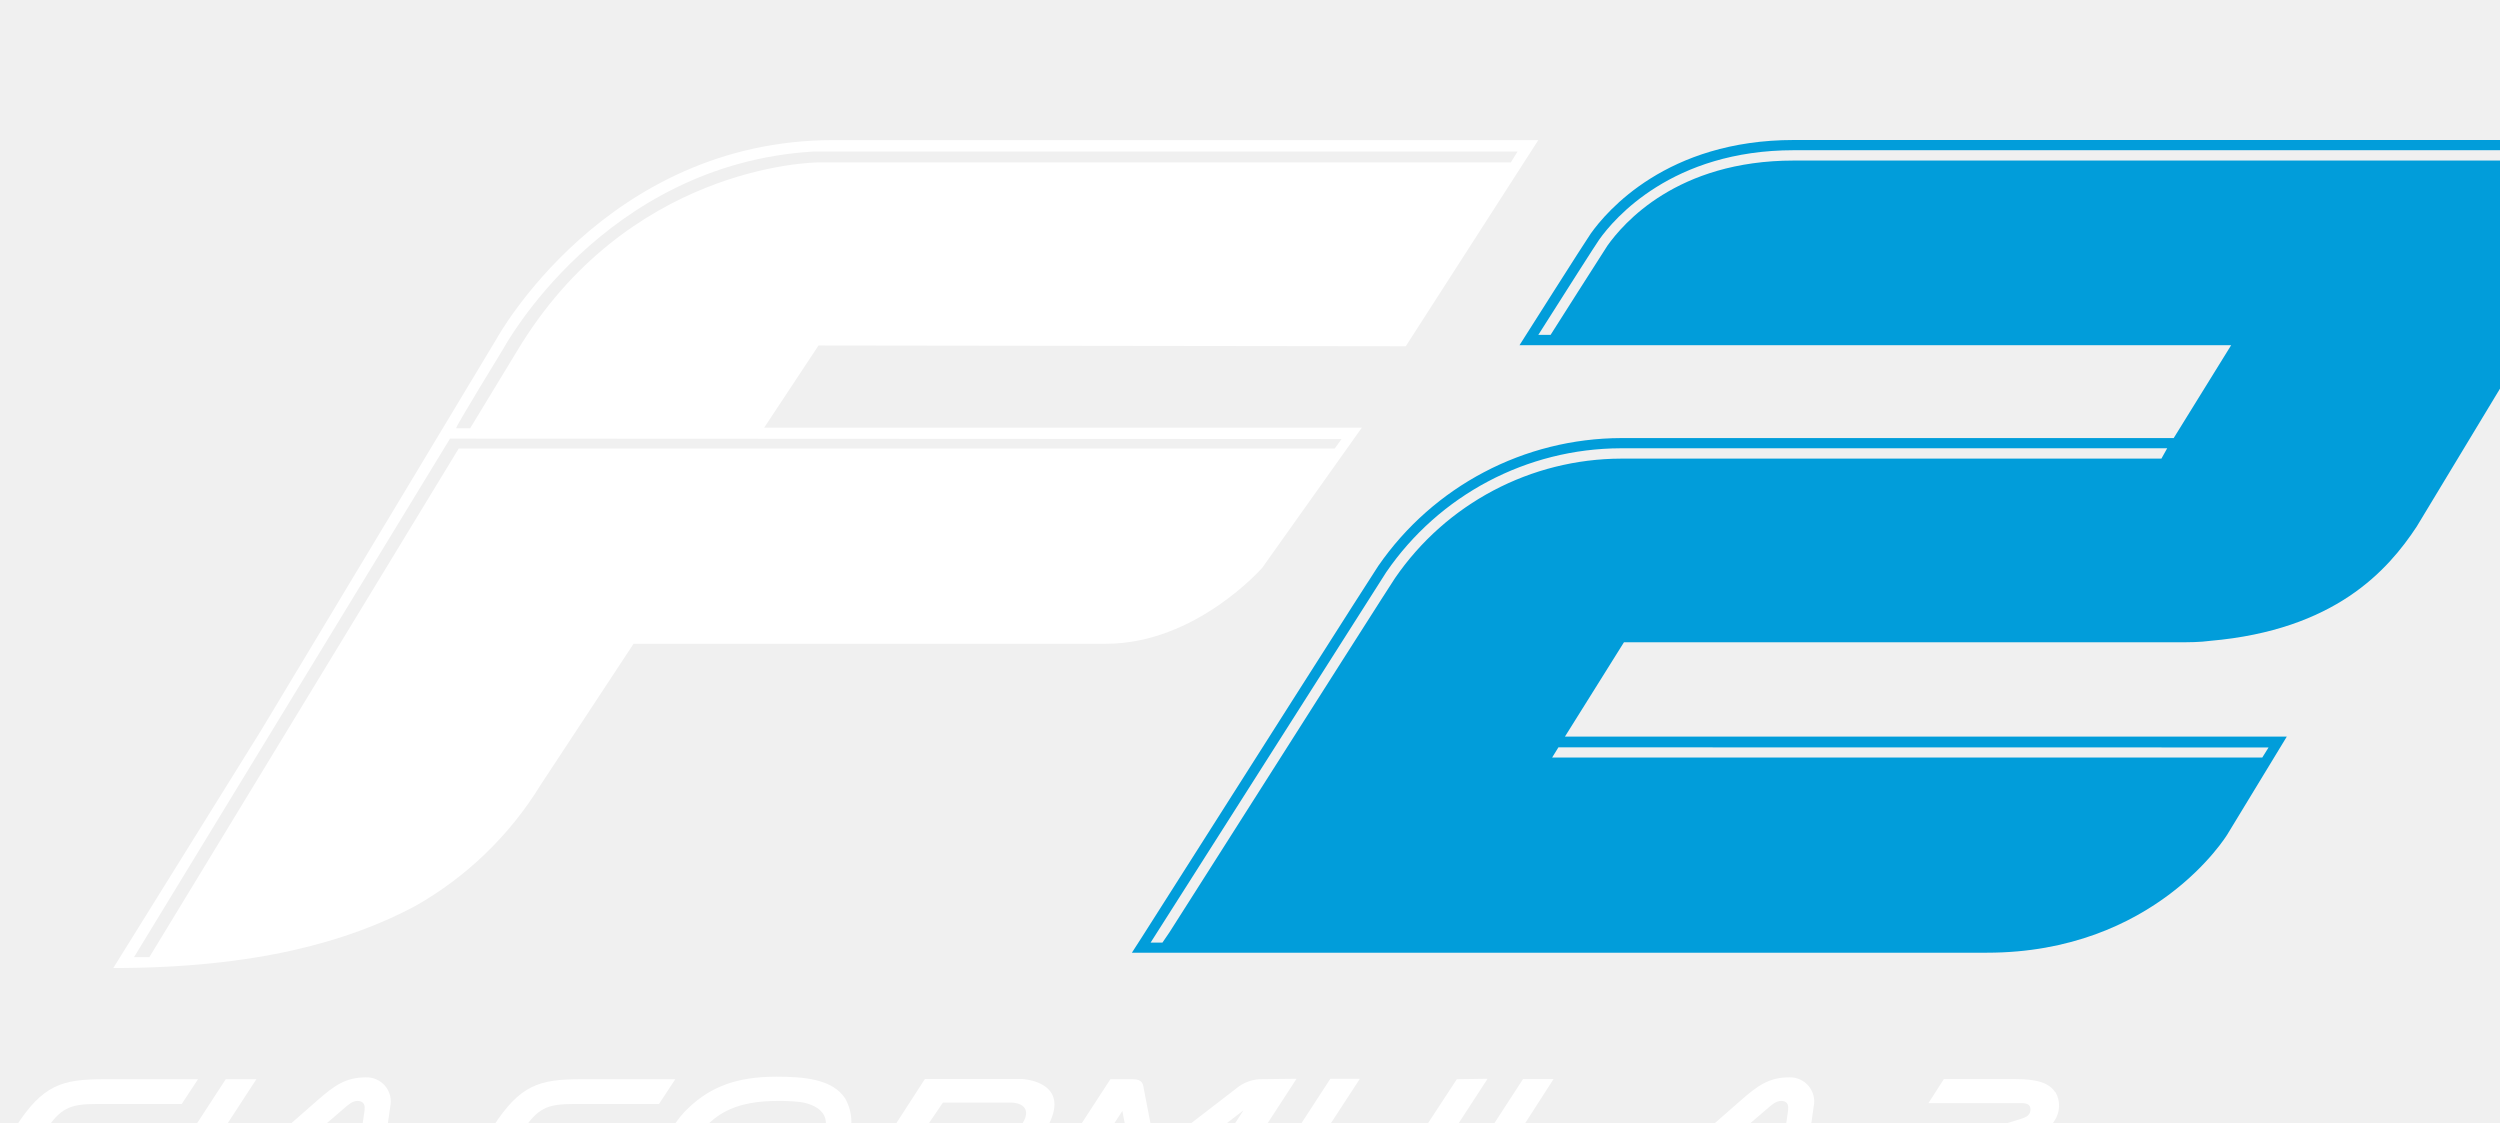
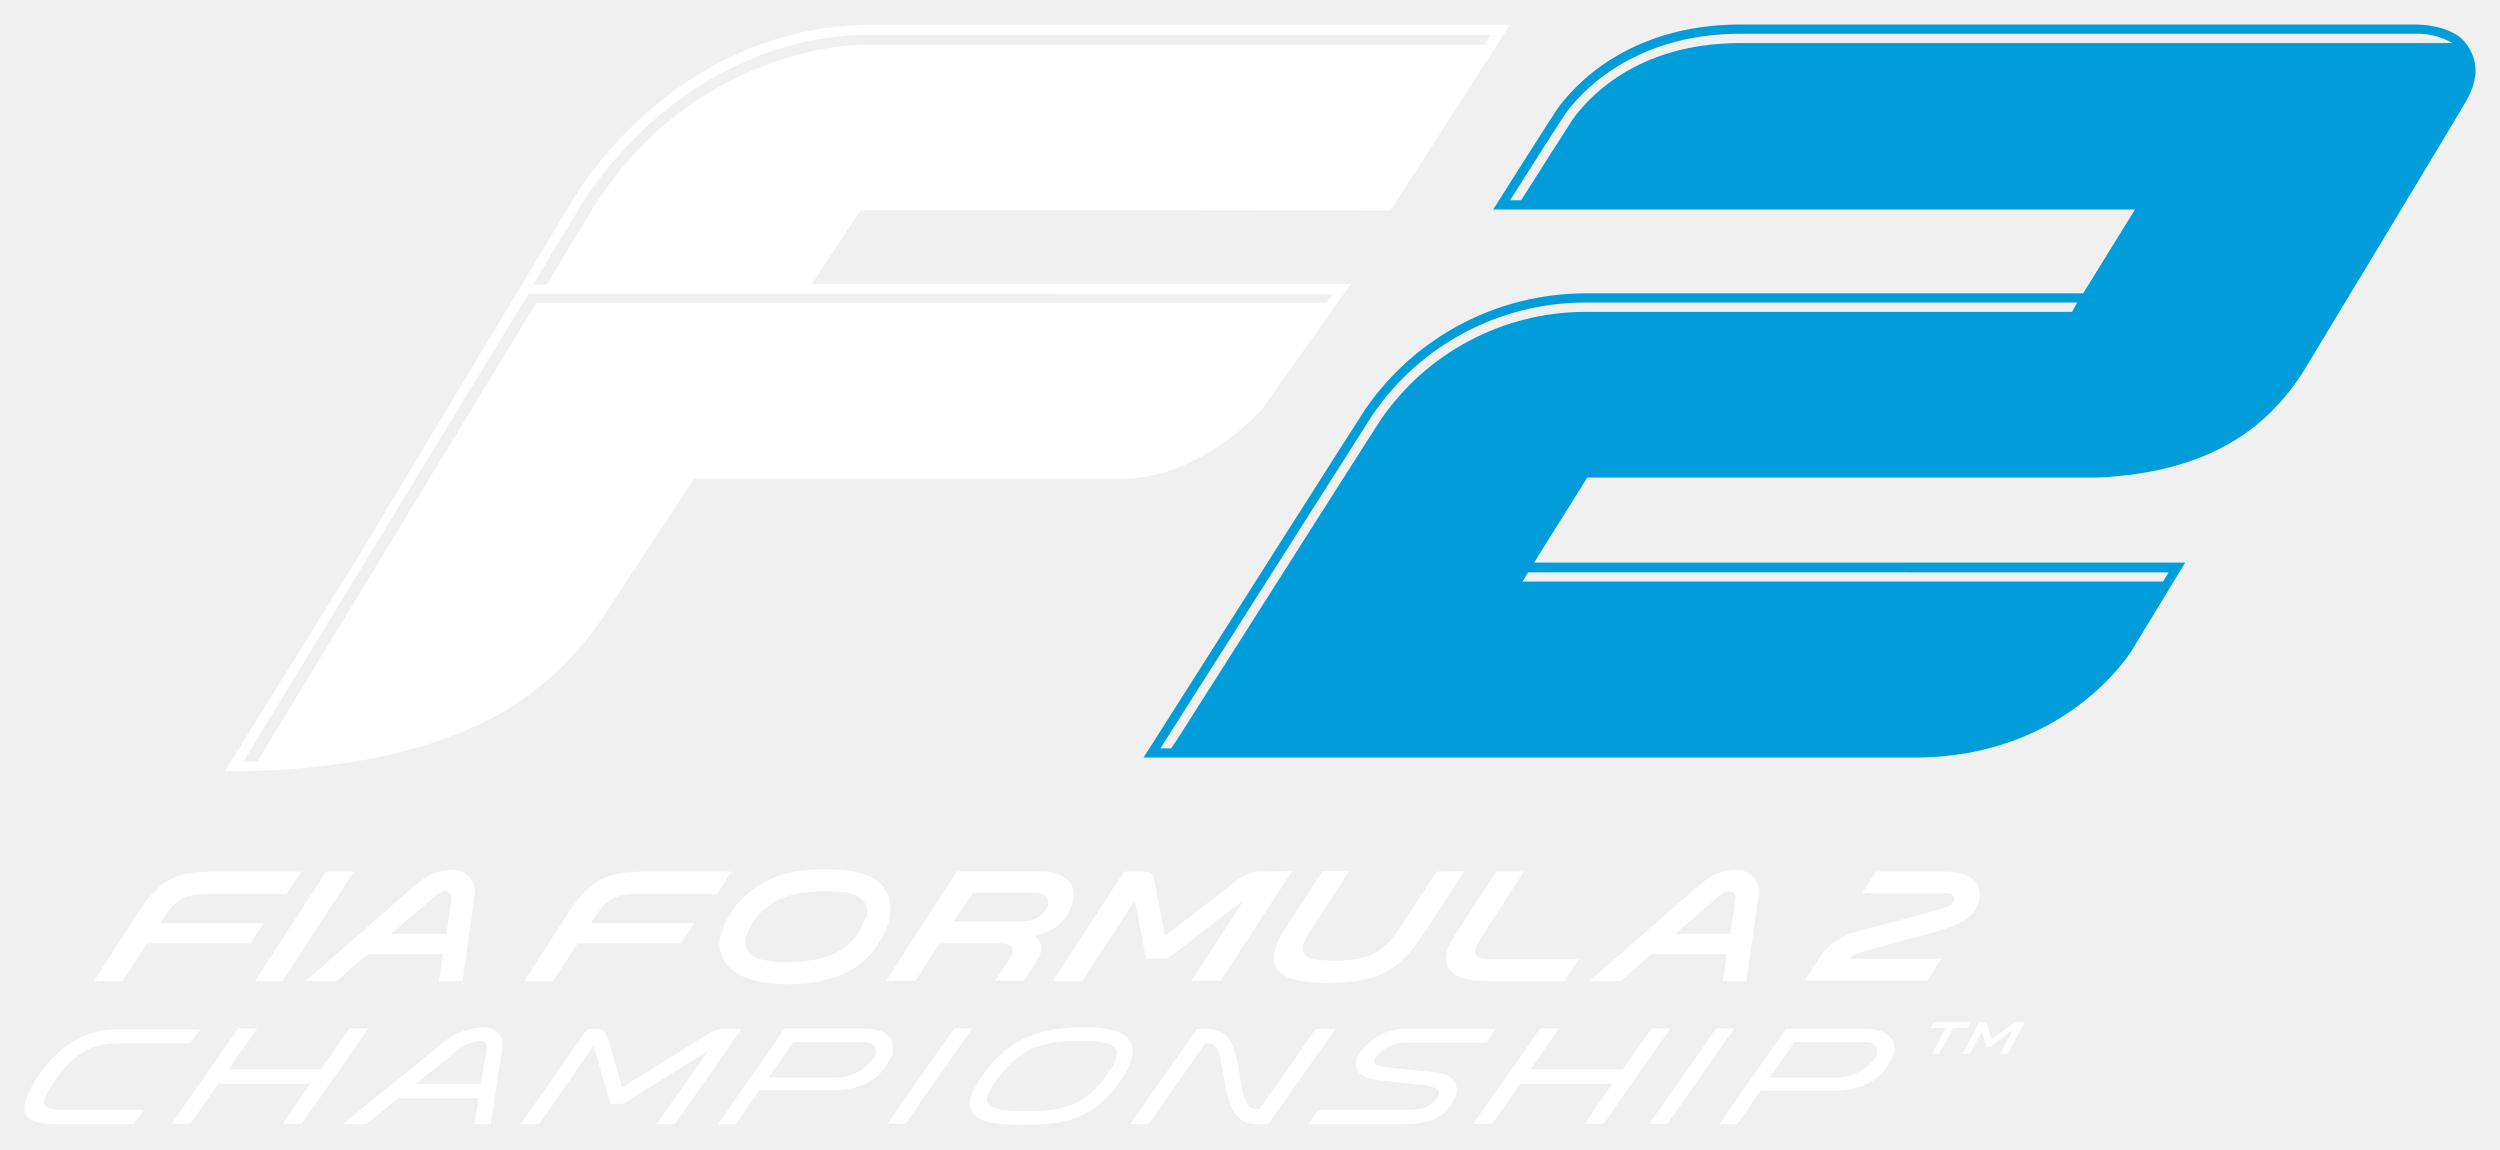
- <svg xmlns="http://www.w3.org/2000/svg" height="211.01" width="470" viewBox="40 0 920 310">
+ <svg xmlns="http://www.w3.org/2000/svg" height="469" width="1020" viewBox="-10 -10 1020 469">
  <defs>
    <style id="style2">.cls-1{fill:#fff}</style>
  </defs>
  <path d="m 718.672,409.773 -27.235,38.904 h 7.318 l 9.599,-13.676 h 29.43 c 11.637,0 19.355,-4.032 23.634,-12.27 a 8.438,8.438 0 0 0 0.523,-8.685 c -1.72,-2.799 -5.6,-4.272 -11.278,-4.272 z m 3.476,5.358 h 27.992 c 2.839,0 4.639,0.635 5.319,1.874 a 4.799,4.799 0 0 1 -0.679,4.96 19.475,19.475 0 0 1 -15.355,7.678 h -27.43 z" style="fill:#ffffff;fill-opacity:1;stroke-width:3.999" id="path104" />
  <path d="m 432.991,409.093 c -17.035,0 -30.672,3.476 -41.989,19.471 -4.759,6.878 -6.397,11.04 -4.397,14.879 1.999,3.839 7.993,5.514 19.549,5.514 17.155,0 30.192,-1.355 41.989,-19.51 3.919,-6.038 4.957,-10.838 3.077,-14.277 -2.239,-4.039 -8.312,-6.076 -18.229,-6.076 z m -2.843,5.592 h 0.078 c 6.598,0 13.522,0.399 15.082,3.358 1.04,2.039 -0.159,5.482 -3.718,10.521 -8.798,12.557 -17.838,14.84 -32.554,14.84 -7.158,0 -14.556,-0.407 -15.996,-3.366 -1,-1.999 0.398,-5.434 4.397,-10.513 9.717,-12.517 18.634,-14.84 32.71,-14.84 z" style="fill:#ffffff;fill-opacity:1;stroke-width:3.999" id="path14" />
  <path d="m 310.181,409.57 -27.188,39.107 h 7.193 l 9.599,-13.871 h 29.516 c 11.637,0 19.388,-4.04 23.626,-12.278 a 8.558,8.558 0 0 0 0.562,-8.677 c -1.76,-2.799 -5.639,-4.28 -11.317,-4.28 z m 3.522,5.561 h 27.992 c 2.839,0 4.64,0.635 5.28,1.874 a 4.679,4.679 0 0 1 -0.64,4.96 19.475,19.475 0 0 1 -15.355,7.678 h -27.438 z" style="fill:#ffffff;fill-opacity:1;stroke-width:3.999" id="path100" />
  <path d="m 188.143,409.195 a 7.078,7.078 0 0 0 -0.445,0.016 27.593,27.593 0 0 0 -19.081,7.998 l -38.786,31.468 h 9.56 l 13.114,-10.552 h 32.835 l -1.843,10.552 h 6.717 l 4.6,-30.429 a 7.998,7.998 0 0 0 -1.437,-6.756 7.078,7.078 0 0 0 -5.233,-2.296 z m -2.21,5.475 a 3.399,3.399 0 0 1 2.281,0.82 3.999,3.999 0 0 1 0.281,3.116 l -2.281,13.637 h -26.633 l 15.996,-12.879 a 16.236,16.236 0 0 1 10.036,-4.678 3.399,3.399 0 0 1 0.32,-0.016 z" style="fill:#ffffff;fill-opacity:1;stroke-width:3.999" id="path10" />
  <path d="m 698.475,344.946 c -7.398,0 -11.591,2.963 -17.909,8.521 l -42.075,36.826 h 12.637 l 12.676,-11.036 h 30.796 l -1.679,11.036 h 9.638 l 4.874,-34.592 a 8.878,8.878 0 0 0 -8.959,-10.755 z m -2.952,8.677 c 1.919,0 2.796,1.198 2.476,3.077 h 0.078 l -2.078,14.402 h -22.713 l 16.792,-14.402 c 2.159,-1.879 3.524,-3.077 5.444,-3.077 z" style="fill:#ffffff;fill-opacity:1;stroke-width:3.999" id="path18" />
  <path d="m 380.365,345.548 -28.914,44.707 h 11.997 l 9.88,-15.394 h 25.353 c 7.438,0 3.437,6.037 3.437,6.037 l -6.155,9.318 h 11.677 l 5.514,-8.435 c 4.239,-6.558 -1.078,-9.802 -1.078,-9.802 h -0.117 c 5.559,-1.84 11.237,-3.194 14.676,-11.192 6.278,-14.516 -10.521,-15.238 -10.521,-15.238 z m 6.639,8.677 h 25.228 c 0,0 6.844,0.002 5.085,5.561 -2.039,6.318 -10.919,6.194 -10.919,6.194 h -0.078 -27.313 z" style="fill:#ffffff;fill-opacity:1;stroke-width:3.999" id="path62" />
  <path d="m 325.622,344.704 c -14.476,0 -23.994,3.721 -31.991,11.239 a 33.351,33.351 0 0 0 -9.88,16.753 13.236,13.236 0 0 0 2.601,10.56 c 4.239,5.519 13.038,8.318 25.274,8.318 19.995,0 33.469,-7.274 39.747,-22.15 a 17.595,17.595 0 0 0 -0.359,-16.722 c -4.719,-7.238 -15.474,-7.998 -25.392,-7.998 z m 0.515,8.919 a 71.981,71.981 0 0 1 7.998,0.359 c 0,0 11.994,1.08 9.435,10.318 l -0.359,-0.117 c -0.2,0.56 -0.394,1.075 -0.594,1.515 -3.279,7.998 -9.805,16.839 -31.359,16.839 a 50.706,50.706 0 0 1 -7.998,-0.601 h -0.679 l -1.835,-0.398 c -7.998,-2.079 -6.879,-7.996 -6.28,-9.755 a 26.033,26.033 0 0 1 5.561,-9.084 c 4.359,-4.319 10.834,-9.076 26.11,-9.076 z" style="fill:#ffffff;fill-opacity:1;stroke-width:3.999" id="path58" />
  <path d="m 174.662,344.946 c -7.398,0 -11.599,2.963 -17.917,8.521 l -42.067,36.826 h 12.629 l 12.676,-11.036 h 30.796 l -1.679,11.036 h 9.638 l 4.874,-34.592 a 8.878,8.878 0 0 0 -8.951,-10.755 z m -3.046,8.677 c 1.879,0 2.843,1.198 2.523,3.077 h 0.078 l -2.078,14.402 h -22.674 l 16.753,-14.402 c 2.159,-1.879 3.517,-3.077 5.397,-3.077 z" style="fill:#ffffff;fill-opacity:1;stroke-width:3.999" id="path82" />
  <path d="m 700.115,0 c -46.708,0 -68.899,26.23 -74.738,34.467 -1.76,2.479 -26.196,41.036 -26.196,41.036 h 261.891 l -21.151,34.186 H 636.616 a 109.051,109.051 0 0 0 -89.421,47.065 c -0.92,1.2 -54.858,86.059 -86.93,136.526 l -3.726,5.795 h 314.642 c 61.863,0 88.252,-43.143 88.492,-43.543 l 21.877,-35.99 H 615.903 l 21.713,-34.709 h 203.945 c 3.999,0 7.995,-0.003 11.794,-0.523 45.868,-3.999 65.302,-25.832 75.98,-42.028 0.48,-0.72 64.383,-106.572 66.982,-111.29 4.279,-7.558 5.682,-15.837 -0.476,-23.595 C 992.561,3.118 985.28,0.32 976.322,0 Z m 0.04,3.757 h 276.207 a 28.272,28.272 0 0 1 14.199,3.804 h -290.445 c -43.068,0 -62.817,23.234 -68.575,31.312 -0.76,1.08 -20.916,32.827 -20.916,32.827 h -4.522 C 615.579,56.744 627.375,38.229 628.494,36.67 633.973,28.952 655.287,3.757 700.155,3.757 Z M 636.452,113.446 h 201.071 l -2.124,3.804 H 636.616 a 101.293,101.293 0 0 0 -83.259,43.988 c -1.04,1.48 -23.433,36.629 -83.017,130.363 l -2.562,3.757 h -4.358 c 53.066,-83.418 85.536,-134.404 86.695,-136.284 a 105.052,105.052 0 0 1 86.336,-45.628 z m -22.955,110.056 261.336,0.039 -2.32,3.718 H 611.178 Z" style="fill:#019dda;fill-opacity:1;stroke-width:3.999" id="path31" />
  <path d="m 346.694,0.039 c -83.977,0 -123.967,73.144 -123.967,73.144 L 136.149,217.145 81.687,304.715 c 52.546,0 86.736,-9.835 111.009,-22.752 a 128.166,128.166 0 0 0 46.222,-44.59 l 34.233,-51.986 h 173.836 c 33.151,0 57.539,-27.992 57.539,-27.992 l 36.631,-51.541 H 321.217 l 19.995,-30.234 216.106,0.281 48.784,-75.862 z m -7.279,4.202 h 259.048 l -2.476,3.999 H 342.414 C 337.415,8.04 270.591,10.354 230.202,77.776 L 213.011,106.089 h -5.163 c -0.56,0 17.394,-29.312 17.394,-29.312 0,0 36.633,-67.976 114.172,-72.535 z M 205.607,109.892 l 328.076,0.156 -2.484,3.483 h -322.39 L 94.957,300.716 h -5.639 z" style="fill:#ffffff;fill-opacity:1;stroke-width:3.999" id="path6" />
  <path id="path39" d="m 12.342,448.68 c -6.478,0 -10.317,-1.36 -11.797,-3.999 -1.48,-2.639 0,-8.318 5.079,-15.716 9.198,-13.156 19.315,-18.995 32.871,-18.995 h 33.191 l -3.999,5.758 H 37.175 c -9.957,0 -17.355,4.479 -24.633,14.876 -2.599,3.679 -5.439,7.998 -4.359,10.237 0.68,1.32 3.239,1.999 7.798,1.999 h 32.871 l -4.399,5.838 z" style="fill:#ffffff;fill-opacity:1;stroke-width:3.999" />
  <path id="path92" d="m 636.534,448.48 11.277,-16.316 h -37.63 l -11.317,16.316 h -7.678 l 27.233,-38.91 h 7.718 l -11.717,16.756 h 37.63 l 11.717,-16.756 h 7.758 l -27.233,38.91 z" style="fill:#ffffff;fill-opacity:1;stroke-width:3.999" />
  <path id="path8" d="m 105.357,448.48 11.277,-16.316 H 79.004 l -11.317,16.316 h -7.678 l 27.233,-38.91 h 7.718 l -11.757,16.756 h 37.63 l 11.757,-16.756 h 7.758 l -27.273,38.91 z" style="fill:#ffffff;fill-opacity:1;stroke-width:3.999" />
  <path id="path98" d="m 257.876,448.68 21.074,-29.992 -34.751,21.674 h -5.159 l -6.878,-23.674 -22.234,31.991 h -7.518 l 27.273,-38.91 h 3.999 c 2.239,0 3.759,1.52 4.479,4.479 l 5.678,19.355 35.031,-21.714 a 12.437,12.437 0 0 1 7.998,-2.119 h 5.718 l -27.273,38.91 z" style="fill:#ffffff;fill-opacity:1;stroke-width:3.999" />
  <path style="fill:#ffffff;fill-opacity:1;stroke-width:3.999" id="path12" d="m 352.051,448.48 27.273,-38.91 h 7.358 l -27.233,38.91 z m 310.917,0 27.273,-38.91 h 7.358 l -27.273,38.91 z" class="cls-1" />
  <path id="path80" d="m 523.805,448.68 3.999,-5.798 h 33.791 c 8.798,0 11.997,-1 14.556,-4.799 0.92,-1.2 1.2,-2.199 0.84,-2.959 -0.36,-0.76 -2.639,-2.039 -5.758,-2.359 l -18.875,-2.039 c -2.679,-0.28 -7.358,-1.24 -8.798,-4.439 a 6.558,6.558 0 0 1 1.32,-6.638 23.034,23.034 0 0 1 20.874,-9.877 h 34.631 l -3.999,5.638 h -32.391 a 15.116,15.116 0 0 0 -12.397,5.559 c -2.879,3.999 2.599,4.319 5.279,4.639 l 19.115,1.959 a 9.517,9.517 0 0 1 7.758,4.279 7.358,7.358 0 0 1 -0.68,7.038 c -3.999,7.438 -9.437,9.797 -22.234,9.797 z" style="fill:#ffffff;fill-opacity:1;stroke-width:3.999" />
  <path id="path78" d="m 503.53,448.68 c -8.398,0 -11.557,-3.999 -13.996,-18.195 -2.439,-14.196 -3.239,-14.876 -7.518,-14.876 h -0.24 l -23.154,33.071 h -7.518 l 27.273,-38.91 h 3.999 c 7.998,0 11.277,4.719 13.276,18.075 2.199,14.676 3.999,14.676 7.998,14.676 h 0.2 l 22.994,-32.751 h 7.998 l -27.353,38.91 z" style="fill:#ffffff;fill-opacity:1;stroke-width:3.999" />
  <path style="fill:#ffffff;fill-opacity:1;stroke-width:3.999" id="path16" d="M 123.072,345.627 94,390.295 H 105.237 L 134.349,345.627 Z" class="cls-1" />
  <path id="path72" d="m 809.128,419.967 h -3.079 l 5.159,-9.717 -9.158,6.838 h -1.44 l -2.079,-6.238 -4.879,9.118 h -2.919 l 6.838,-12.917 h 2.879 l 2.119,6.878 9.517,-6.878 h 3.999 z" style="fill:#ffffff;fill-opacity:1;stroke-width:3.999" />
  <path id="path70" d="m 781.136,419.967 h -2.839 l 5.598,-10.557 h -6.198 l 1.24,-2.359 h 15.116 l -1.24,2.359 h -5.878 z" style="fill:#ffffff;fill-opacity:1;stroke-width:3.999" />
  <path id="path68" d="m 75.885,354.745 h 30.992 l 5.998,-9.118 H 78.244 c -15.516,0 -22.474,2.119 -32.391,17.395 l -17.555,27.273 h 11.717 l 9.997,-15.436 h 42.189 l 5.439,-8.278 h -42.189 l 0.8,-1.24 c 5.918,-9.198 9.317,-10.597 19.635,-10.597" style="fill:#ffffff;fill-opacity:1;stroke-width:3.999" />
  <path id="path66" d="m 251.518,354.745 h 30.992 l 5.998,-9.118 h -34.631 c -15.516,0 -22.474,2.119 -32.391,17.395 l -17.555,27.273 h 11.717 l 10.037,-15.436 h 42.149 l 5.439,-8.278 h -42.189 l 0.8,-1.24 c 5.958,-9.198 9.318,-10.597 19.635,-10.597" style="fill:#ffffff;fill-opacity:1;stroke-width:3.999" />
  <path id="path56" d="m 503.33,345.627 a 14.916,14.916 0 0 0 -8.438,3.439 l -29.592,22.794 -4.399,-22.794 c -0.24,-1.68 -0.56,-3.439 -3.999,-3.439 h -8.278 l -29.072,44.668 h 11.997 l 21.474,-32.991 4.599,23.754 h 8.798 l 31.192,-23.994 -21.554,33.071 h 11.997 l 29.072,-44.668 z" style="fill:#ffffff;fill-opacity:1;stroke-width:3.999" />
  <path id="path54" d="m 576.111,345.627 -15.116,23.074 c -6.998,10.797 -13.756,13.236 -26.753,13.236 -12.997,0 -15.996,-2.439 -8.958,-13.236 l 15.156,-23.234 h -10.877 l -15.116,23.234 c -10.557,16.236 -2.719,22.354 16.795,22.354 23.114,0 30.512,-6.118 41.069,-22.354 l 15.116,-23.234 z" style="fill:#ffffff;fill-opacity:1;stroke-width:3.999" />
  <path id="path52" d="m 594.826,371.82 16.875,-26.233 h -11.237 l -17.035,26.233 c -8.198,12.397 -0.96,18.475 12.677,18.475 h 32.271 l 5.678,-8.878 h -34.631 c -9.118,0 -9.397,-2.319 -4.599,-9.597" style="fill:#ffffff;fill-opacity:1;stroke-width:3.999" />
  <path id="path50" d="m 796.372,350.506 c -2.199,-3.559 -6.958,-4.919 -14.436,-4.919 h -26.593 l -5.678,8.838 h 34.151 c 0.72,0 2.999,0 3.319,1.64 a 2.999,2.999 0 0 1 -1.4,3.319 c -2.759,1.8 -32.711,8.998 -40.709,11.437 a 25.993,25.993 0 0 0 -14.036,11.997 c -3.559,5.439 -4.719,7.278 -4.719,7.278 h 49.947 l 5.878,-8.918 h -37.51 c 0.88,-1.12 1.919,-1.84 5.479,-2.919 7.438,-2.199 23.474,-6.398 25.433,-6.878 17.595,-4.599 19.235,-8.478 20.514,-10.397 a 9.997,9.997 0 0 0 0.36,-10.677" style="fill:#ffffff;fill-opacity:1;stroke-width:3.999" />
</svg>
